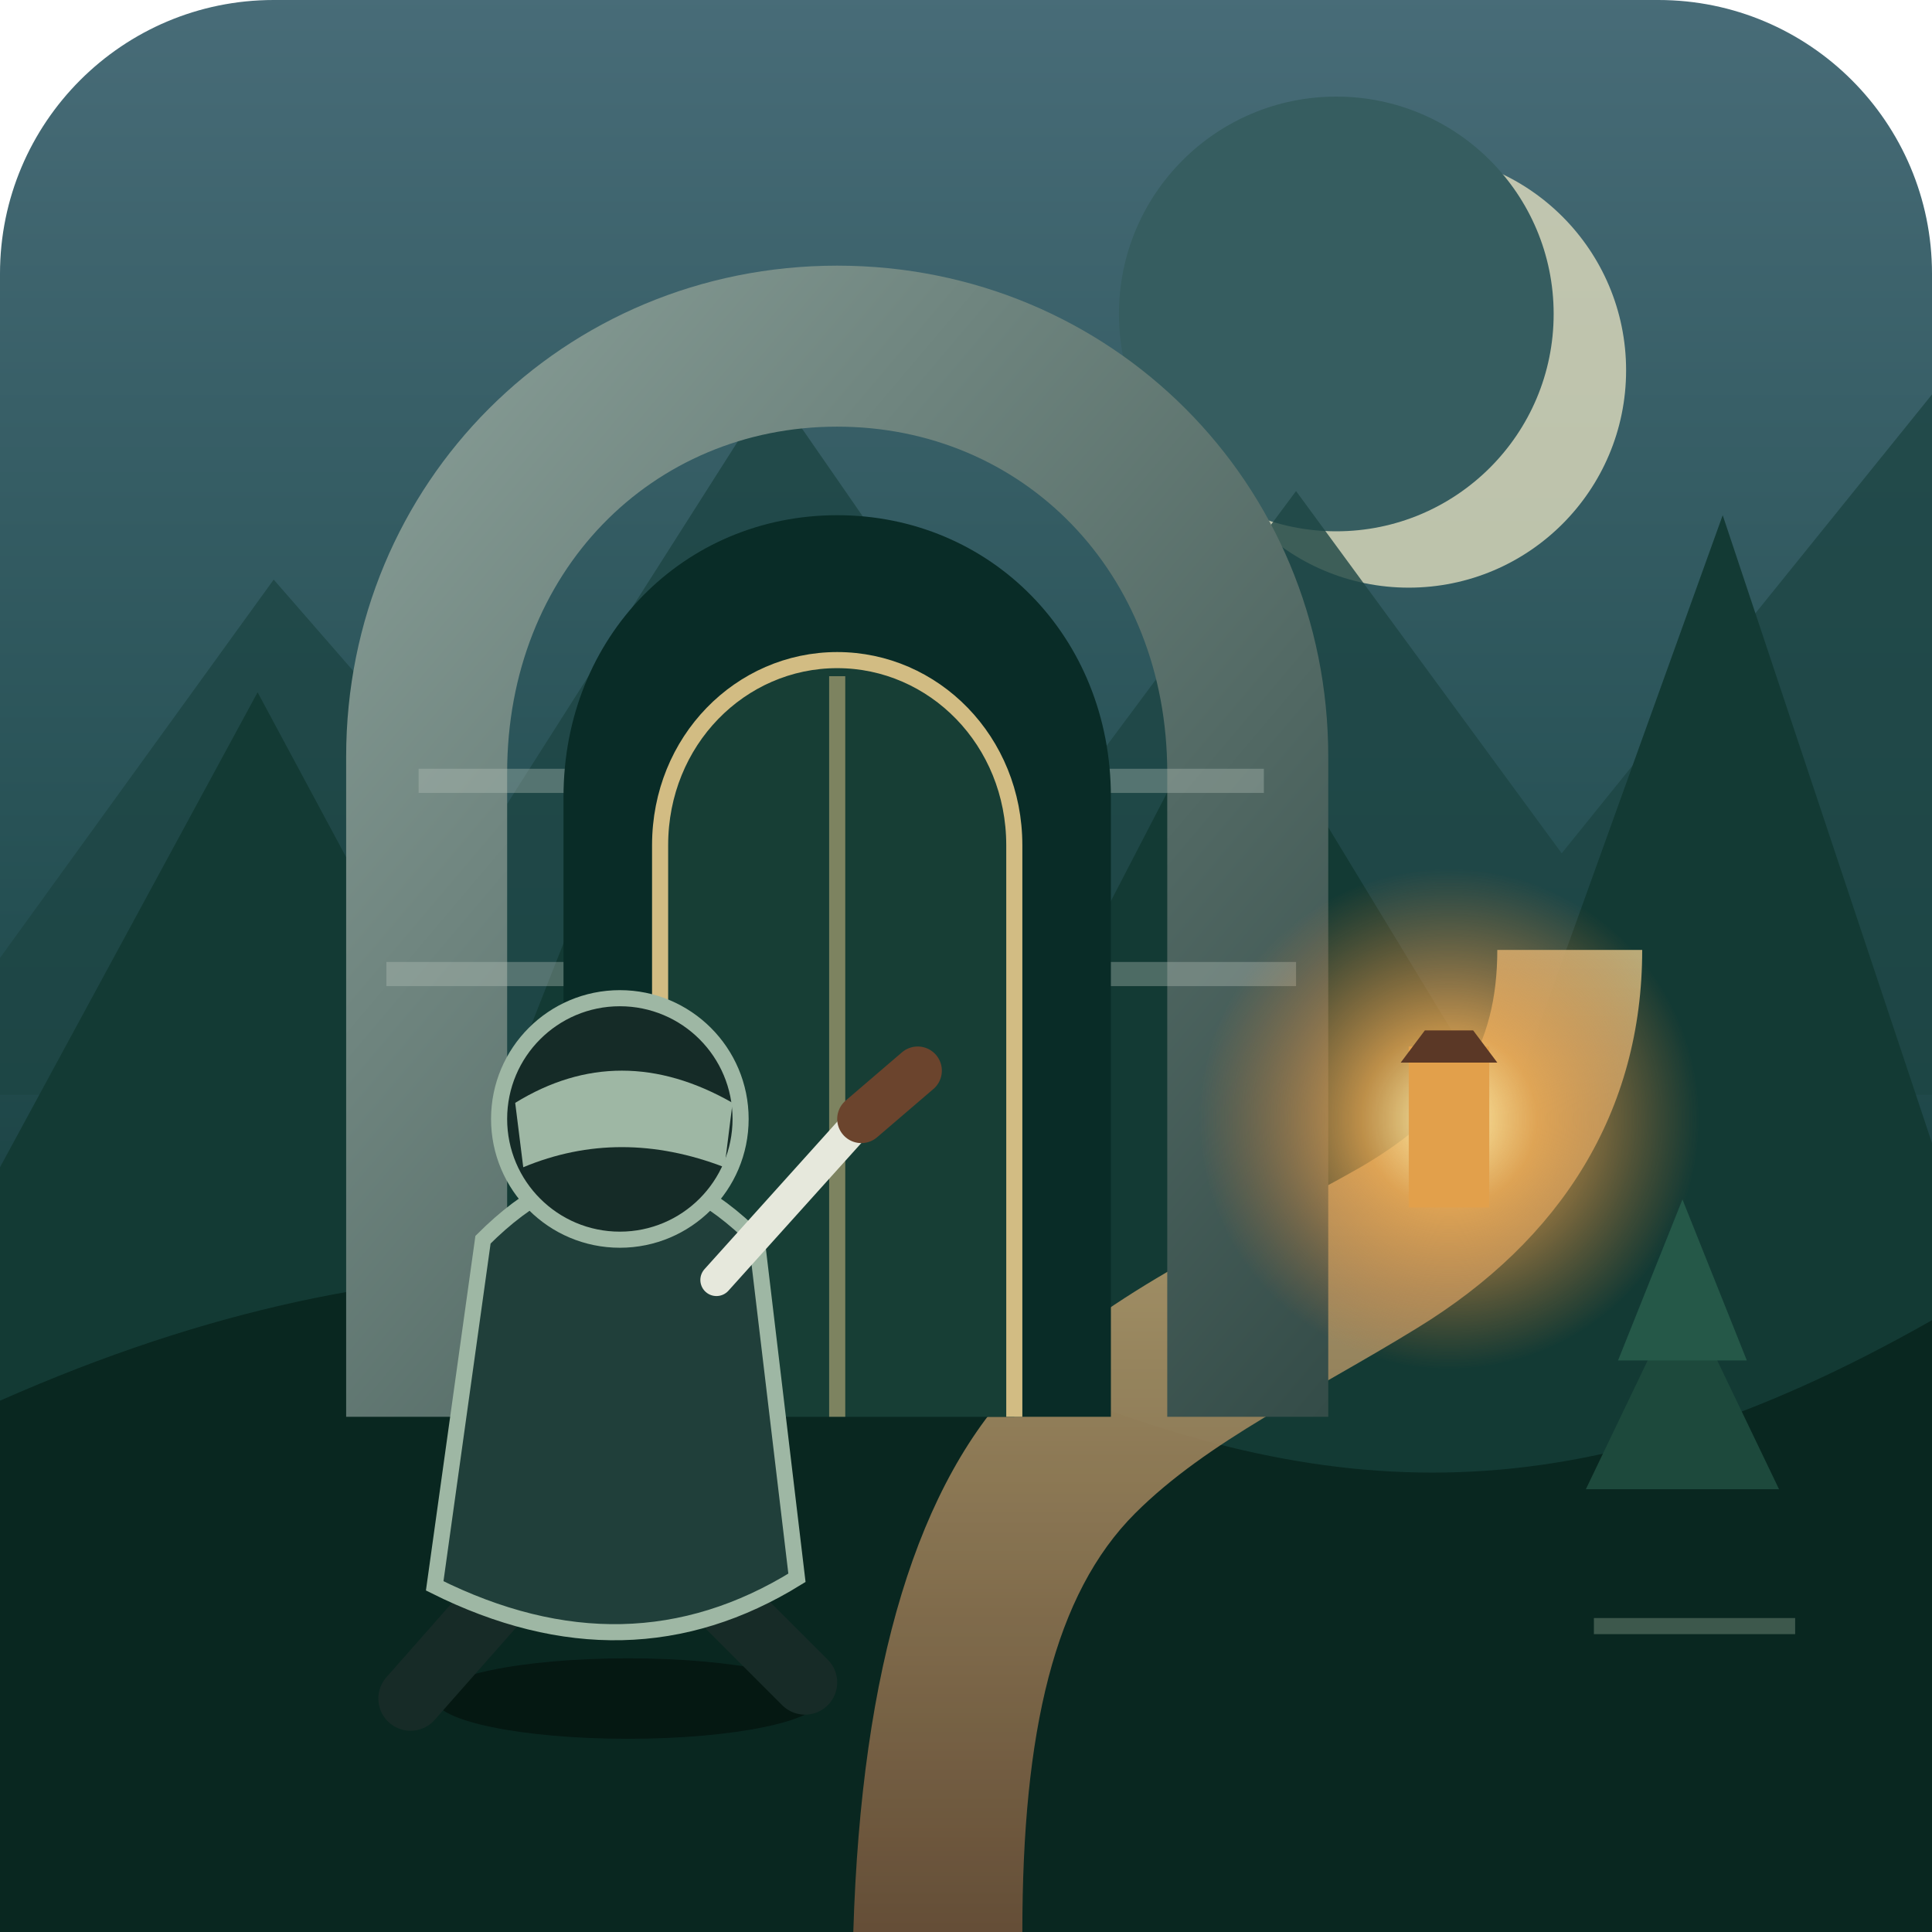
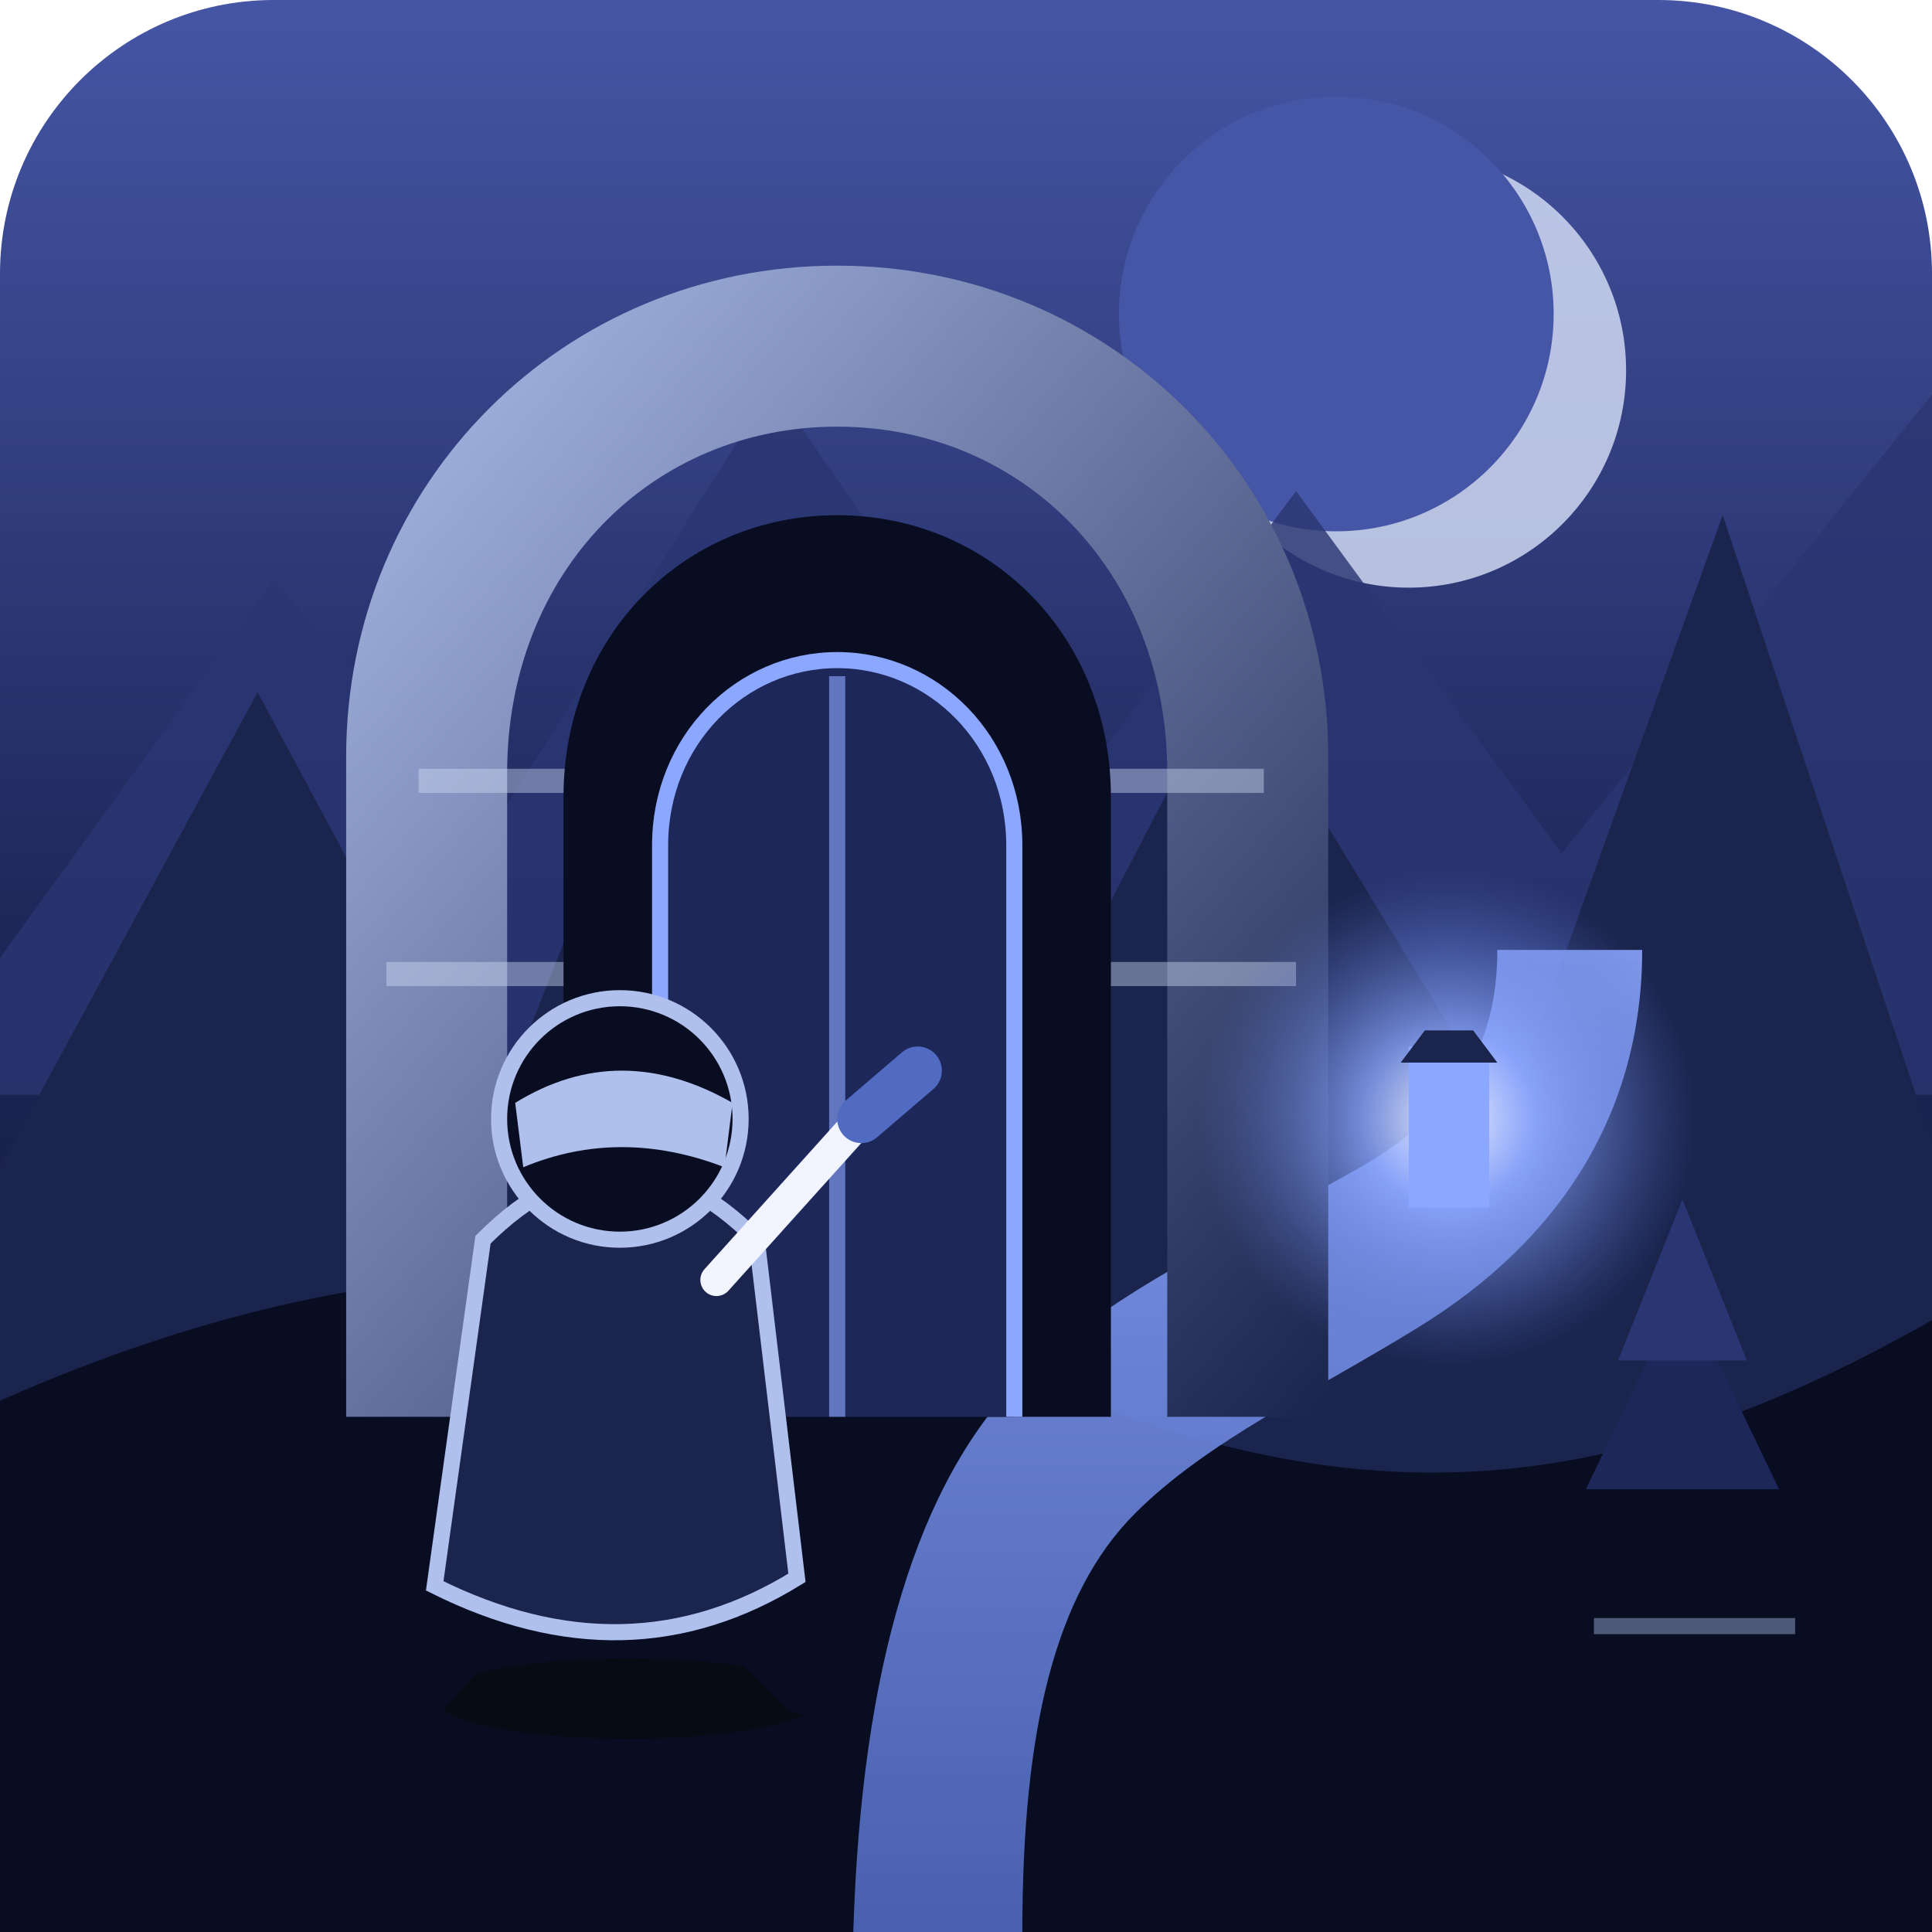
<svg xmlns="http://www.w3.org/2000/svg" viewBox="0 0 240 240" role="img" aria-labelledby="title desc">
  <defs>
    <linearGradient id="sky" x1="0" y1="0" x2="0" y2="1">
-       <stop stop-color="#486c78" />
-       <stop offset=".48" stop-color="#244f52" />
-       <stop offset="1" stop-color="#0a2925" />
+       <stop stop-color="#4656A6" />
+       <stop offset=".48" stop-color="#1E2759" />
+       <stop offset="1" stop-color="#080D22" />
    </linearGradient>
    <linearGradient id="path" x1="0" y1="0" x2="0" y2="1">
-       <stop stop-color="#d0b981" />
-       <stop offset="1" stop-color="#71533a" />
+       <stop stop-color="#8CA7FF" />
+       <stop offset="1" stop-color="#526BC2" />
    </linearGradient>
    <linearGradient id="stone" x1="0" y1="0" x2="1" y2="1">
-       <stop stop-color="#8da29b" />
-       <stop offset="1" stop-color="#344c48" />
+       <stop stop-color="#AFC0ED" />
+       <stop offset="1" stop-color="#1A244D" />
    </linearGradient>
    <radialGradient id="lantern">
-       <stop stop-color="#fff6b4" />
-       <stop offset=".35" stop-color="#eda74f" stop-opacity=".78" />
-       <stop offset="1" stop-color="#d47a35" stop-opacity="0" />
+       <stop stop-color="#F2F5FF" />
+       <stop offset=".35" stop-color="#8CA7FF" stop-opacity=".78" />
+       <stop offset="1" stop-color="#526BC2" stop-opacity="0" />
    </radialGradient>
  </defs>
  <rect width="240" height="240" rx="34" fill="url(#sky)" />
-   <circle cx="175" cy="46" r="27" fill="#e8e4c3" opacity=".76" />
-   <circle cx="166" cy="39" r="27" fill="#365d60" />
-   <path d="M0 119l34-47 27 31 35-55 36 52 29-39 33 45 46-57v87H0z" fill="#1d4543" opacity=".8" />
-   <path d="M0 145l32-59 29 54 28-71 36 68 28-54 34 56 27-75 26 78v53H0z" fill="#133a34" />
-   <path d="M0 174c52-23 92-18 127-3 38 16 69 18 113-7v76H0z" fill="#092720" />
+   <circle cx="175" cy="46" r="27" fill="#D5DEF7" opacity=".82" />
+   <circle cx="166" cy="39" r="27" fill="#4656A6" />
+   <path d="M0 119l34-47 27 31 35-55 36 52 29-39 33 45 46-57v87H0z" fill="#2A3672" opacity=".82" />
+   <path d="M0 145l32-59 29 54 28-71 36 68 28-54 34 56 27-75 26 78v53H0z" fill="#1A244D" />
+   <path d="M0 174c52-23 92-18 127-3 38 16 69 18 113-7v76H0z" fill="#080D22" />
  <path d="M106 240c1-33 8-56 21-69 13-12 28-18 42-26 12-7 17-15 17-27h18c0 20-10 36-28 47-13 8-26 14-35 23-10 10-14 27-14 52z" fill="url(#path)" opacity=".88" />
  <g>
    <path d="M43 176V94c0-34 27-61 61-61s61 27 61 61v82h-20V96c0-25-18-43-41-43S63 71 63 96v80z" fill="url(#stone)" />
-     <path d="M52 97h105M48 121h113" stroke="#b9c7bd" stroke-width="3" opacity=".35" />
-     <path d="M70 176V99c0-20 15-35 34-35s34 15 34 35v77z" fill="#092c27" />
-     <path d="M82 176v-71c0-13 10-23 22-23s22 10 22 23v71" fill="#173e35" stroke="#d2bc83" stroke-width="2" />
-     <path d="M104 84v92" stroke="#d2bc83" stroke-width="2" opacity=".55" />
+     <path d="M52 97h105M48 121h113" stroke="#D5DEF7" stroke-width="3" opacity=".42" />
+     <path d="M70 176V99c0-20 15-35 34-35s34 15 34 35v77z" fill="#080D22" />
+     <path d="M82 176v-71c0-13 10-23 22-23s22 10 22 23v71" fill="#1E2759" stroke="#8CA7FF" stroke-width="2" />
+     <path d="M104 84v92" stroke="#8CA7FF" stroke-width="2" opacity=".62" />
  </g>
  <g>
    <ellipse cx="78" cy="211" rx="24" ry="5" fill="#020b08" opacity=".55" />
-     <path d="M66 194l-15 17M84 193l16 16" stroke="#172b27" stroke-width="8" stroke-linecap="round" />
-     <path d="M60 154q17-17 34 0l5 42q-21 13-45 1z" fill="#203f3a" stroke="#9eb7a4" stroke-width="2" />
-     <circle cx="77" cy="139" r="15" fill="#152b27" stroke="#9eb7a4" stroke-width="2" />
-     <path d="M64 137q13-8 27 0l-1 8q-13-5-25 0z" fill="#9eb7a4" />
-     <path d="M89 159l18-20" stroke="#e6e8dc" stroke-width="4" stroke-linecap="round" />
-     <path d="M107 139l7-6" stroke="#6b442d" stroke-width="6" stroke-linecap="round" />
+     <path d="M66 194l-15 17M84 193l16 16" stroke="#080D22" stroke-width="8" stroke-linecap="round" />
+     <path d="M60 154q17-17 34 0l5 42q-21 13-45 1z" fill="#1A244D" stroke="#AFC0ED" stroke-width="2" />
+     <circle cx="77" cy="139" r="15" fill="#080D22" stroke="#AFC0ED" stroke-width="2" />
+     <path d="M64 137q13-8 27 0l-1 8q-13-5-25 0z" fill="#AFC0ED" />
+     <path d="M89 159l18-20" stroke="#F2F5FF" stroke-width="4" stroke-linecap="round" />
+     <path d="M107 139l7-6" stroke="#526BC2" stroke-width="6" stroke-linecap="round" />
  </g>
  <circle cx="180" cy="139" r="31" fill="url(#lantern)" />
-   <path d="M175 130h10v20h-10z" fill="#e2a04b" />
-   <path d="M177 128h6l3 4h-12z" fill="#5b3826" />
-   <path d="M197 185l12-25 12 25z" fill="#1d493c" />
-   <path d="M201 169l8-20 8 20z" fill="#255848" />
-   <path d="M198 202h25" stroke="#9db59d" stroke-width="2" opacity=".35" />
+   <path d="M175 130h10v20h-10z" fill="#8CA7FF" />
+   <path d="M177 128h6l3 4h-12z" fill="#1A244D" />
+   <path d="M197 185l12-25 12 25z" fill="#1E2759" />
+   <path d="M201 169l8-20 8 20z" fill="#2A3672" />
+   <path d="M198 202h25" stroke="#AFC0ED" stroke-width="2" opacity=".42" />
</svg>
